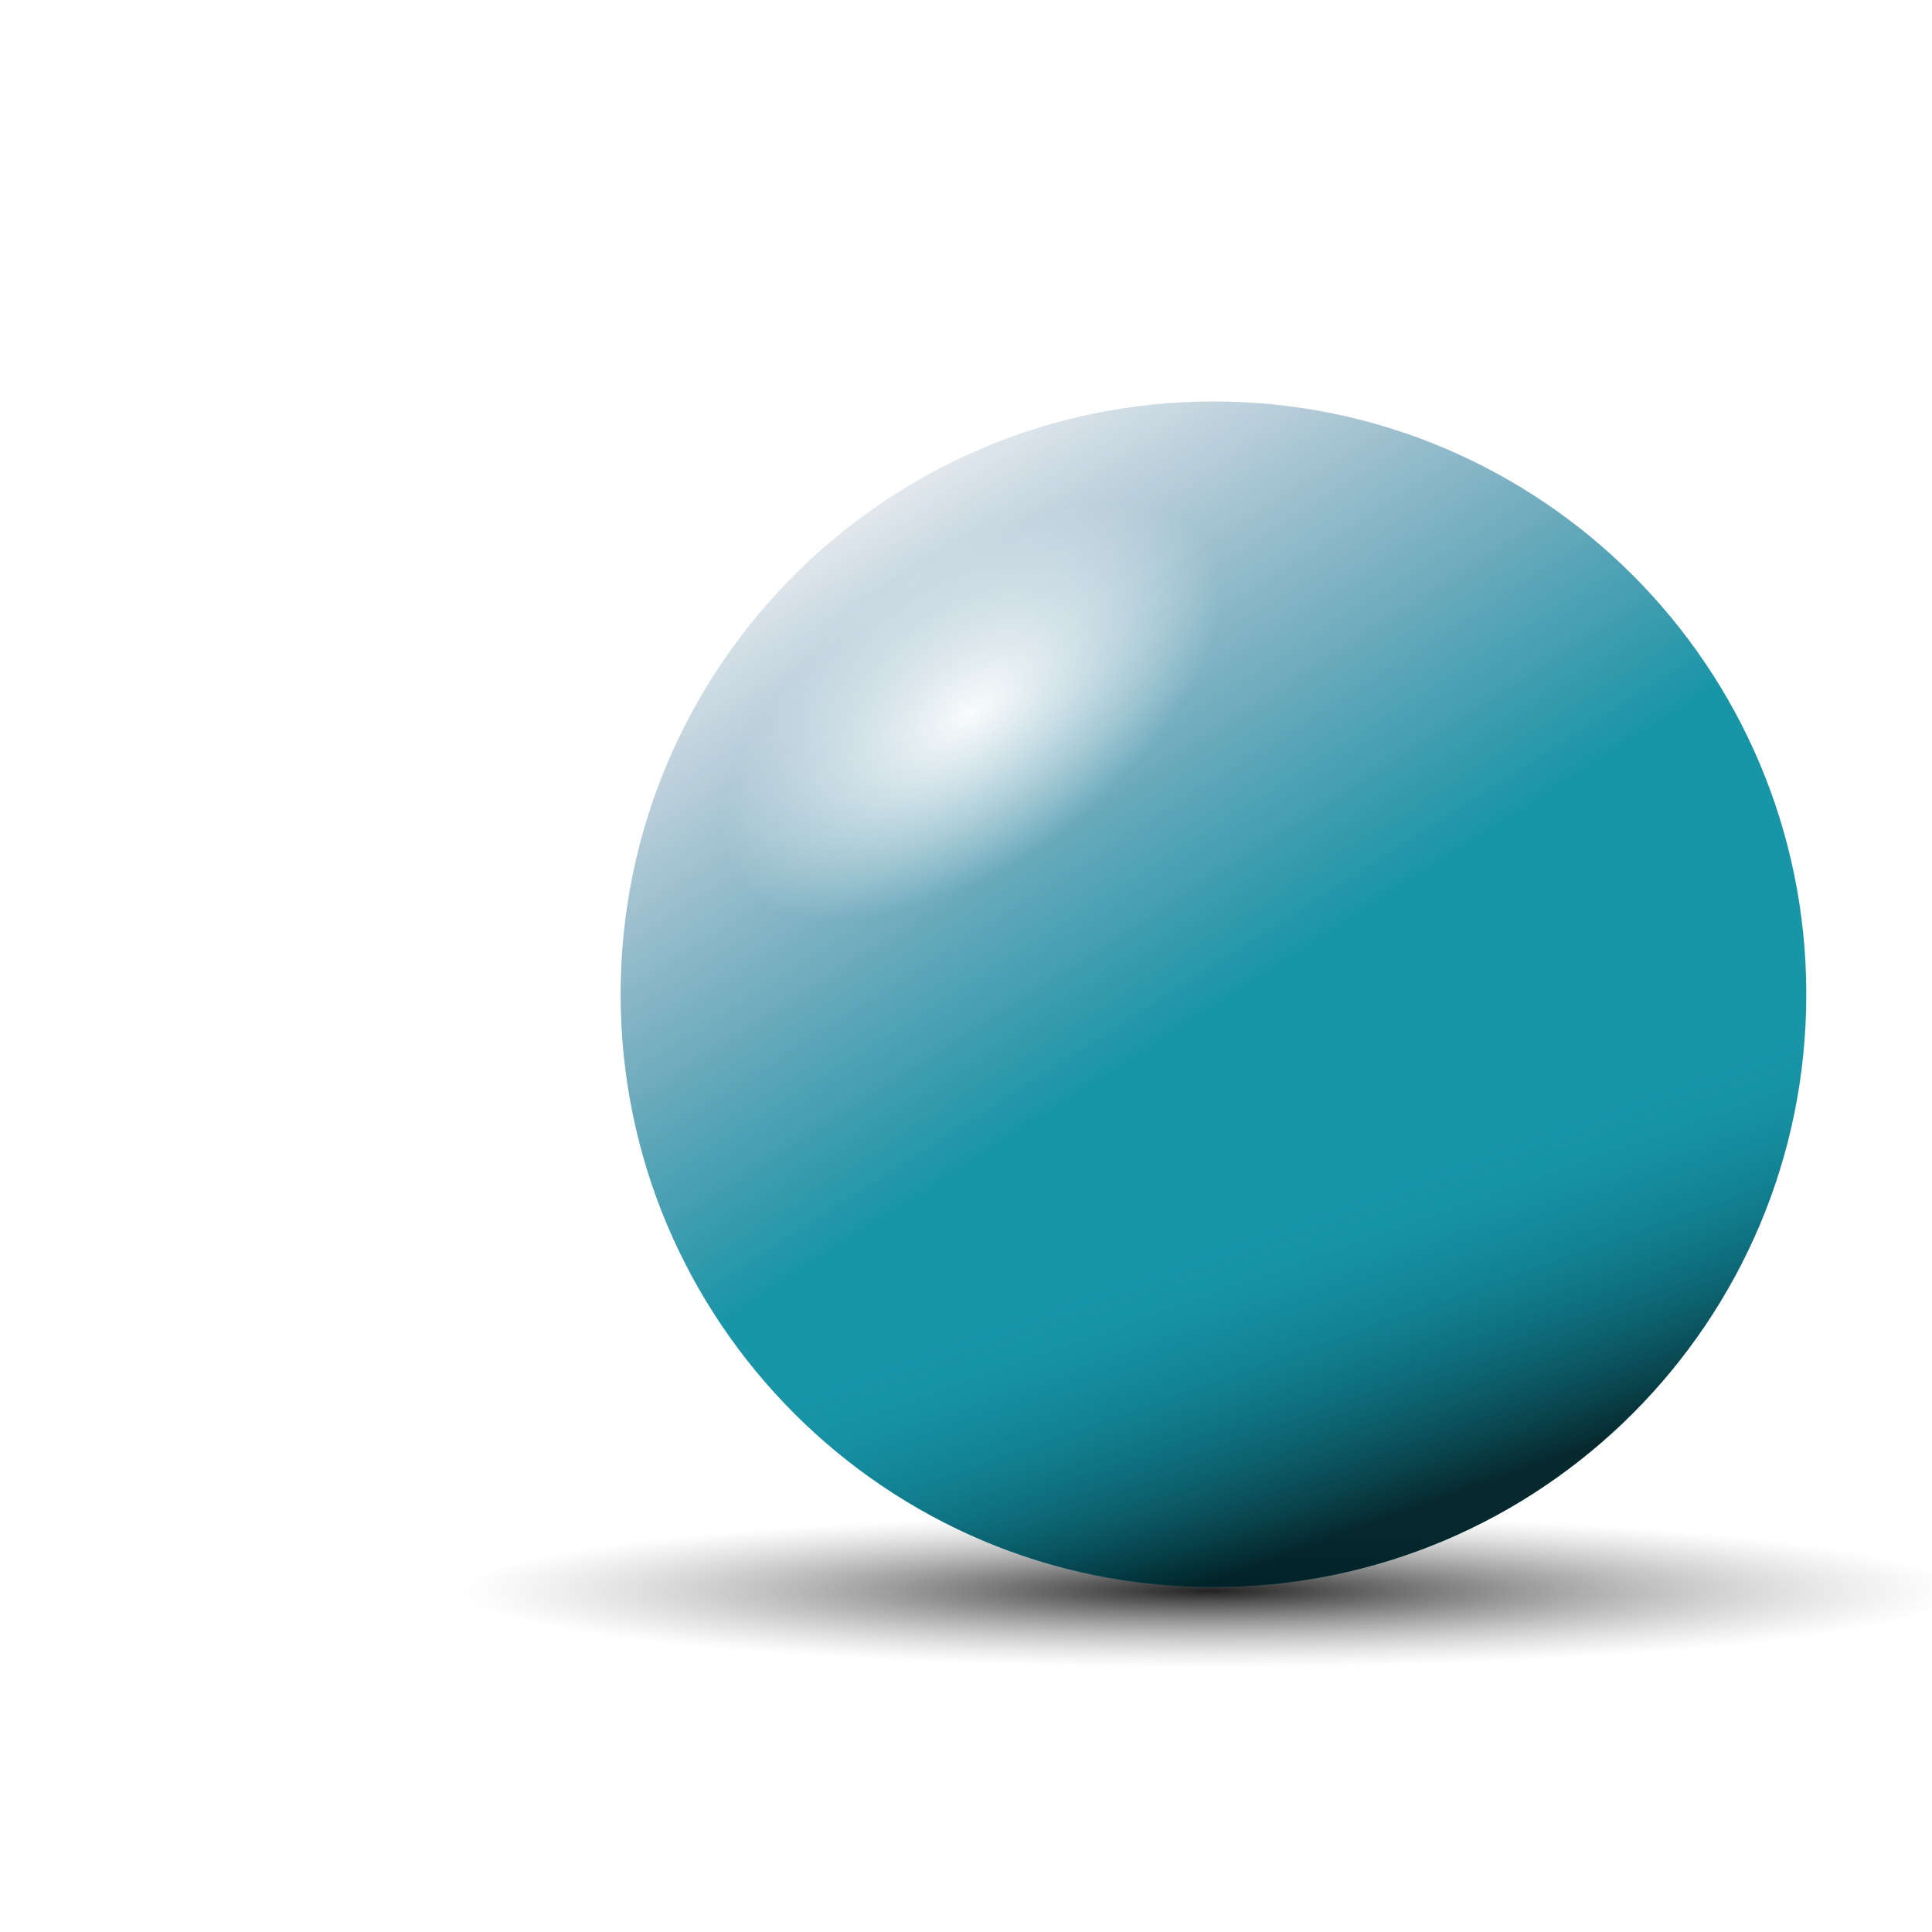
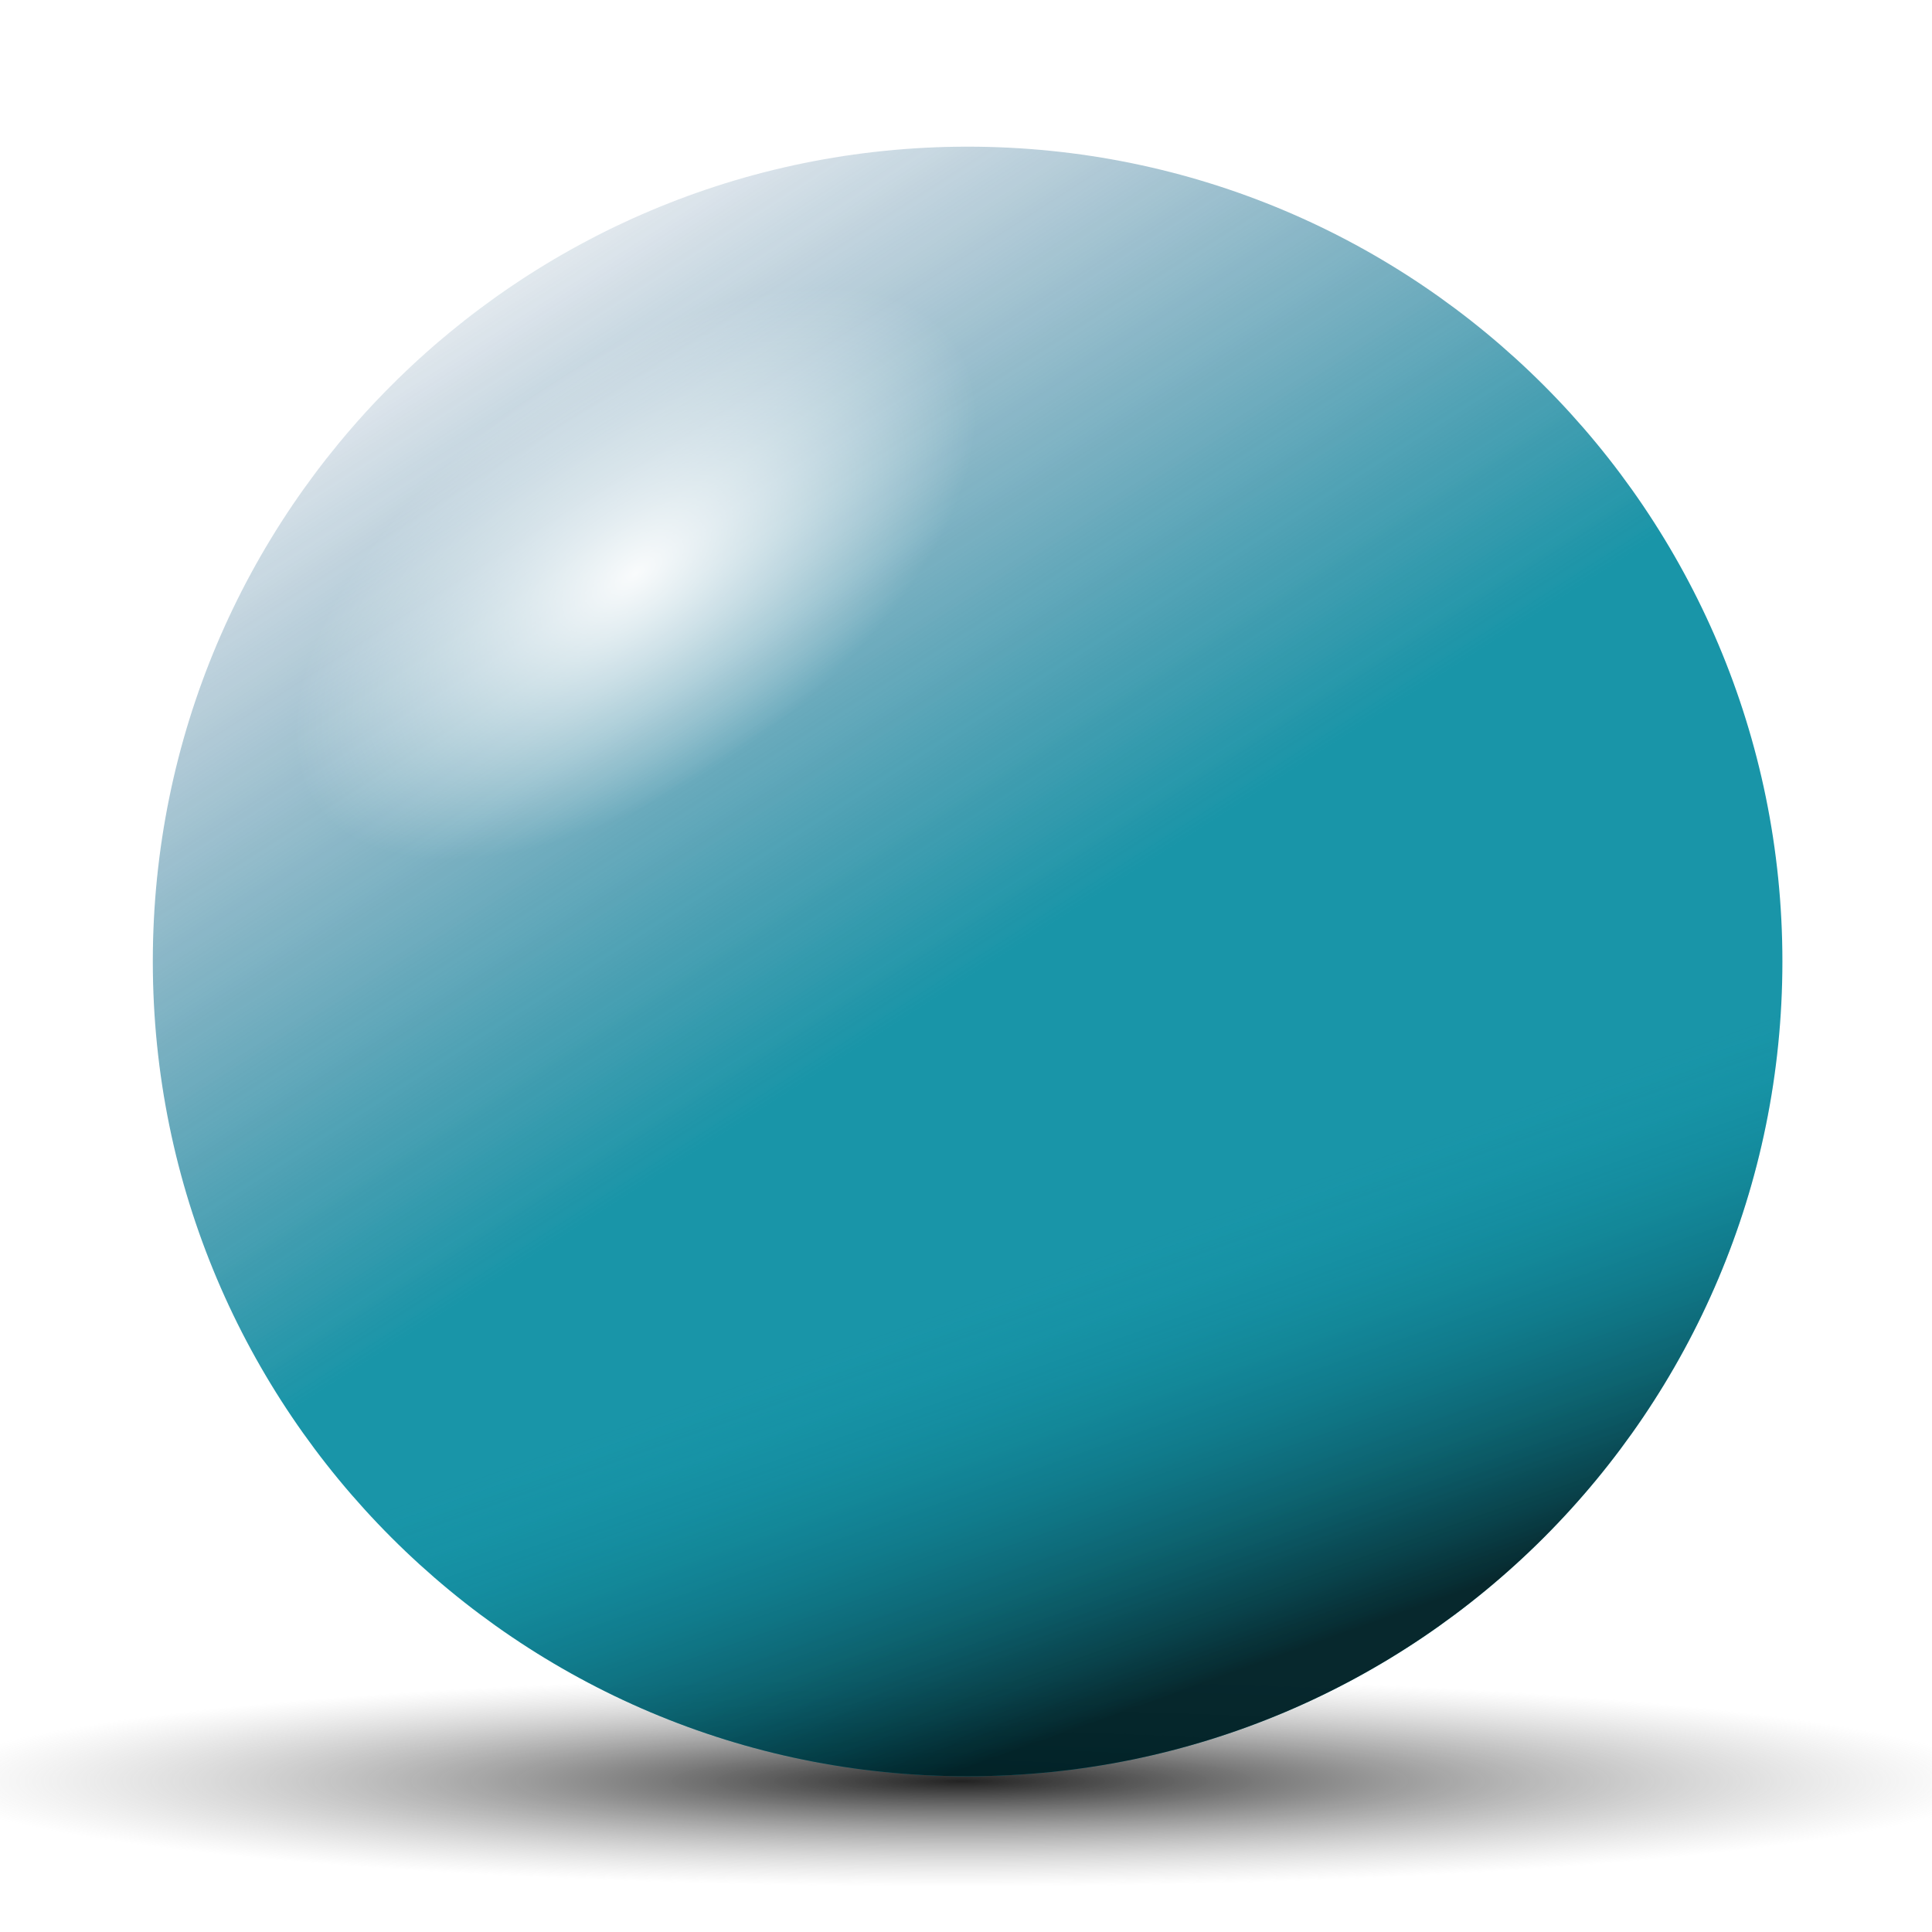
- <svg xmlns="http://www.w3.org/2000/svg" xmlns:xlink="http://www.w3.org/1999/xlink" height="48" width="48" version="1.0" id="svg2" enable-background="new">
+ <svg xmlns="http://www.w3.org/2000/svg" xmlns:xlink="http://www.w3.org/1999/xlink" height="26" width="26" version="1.0" id="svg2" style="enable-background:new">
  <defs id="defs20">
    <linearGradient id="linearGradient4429">
      <stop style="stop-color:#ffffff;stop-opacity:0.941" offset="0" id="stop4431" />
      <stop style="stop-color:#ffffff;stop-opacity:0;" offset="1" id="stop4433" />
    </linearGradient>
    <linearGradient id="linearGradient4410">
      <stop id="stop4412" offset="0" style="stop-color:#000000;stop-opacity:0.812" />
      <stop id="stop4414" offset="1" style="stop-color:#00899e;stop-opacity:0" />
    </linearGradient>
    <linearGradient id="linearGradient4263">
      <stop style="stop-color:#00899e;stop-opacity:1" offset="0" id="stop4404" />
      <stop style="stop-color:#224978;stop-opacity:0" offset="1" id="stop4406" />
    </linearGradient>
    <linearGradient id="linearGradient4171">
      <stop id="stop4354" offset="0" style="stop-color:#222222;stop-opacity:1" />
      <stop id="stop4356" offset="1" style="stop-color:#999999;stop-opacity:0;" />
    </linearGradient>
-     <radialGradient xlink:href="#linearGradient4171" id="radialGradient4177" cx="62.694" cy="249.766" fx="62.694" fy="249.766" r="18.407" gradientTransform="matrix(1.013941,0,0,0.1035912,-33.52575,13.64796)" gradientUnits="userSpaceOnUse" />
-     <linearGradient xlink:href="#linearGradient4263" id="linearGradient4193" x1="66.142" y1="236.71" x2="56.625" y2="221.825" gradientUnits="userSpaceOnUse" gradientTransform="translate(-36.05339,-211.6475)" />
-     <linearGradient xlink:href="#linearGradient4410" id="linearGradient4193-3" x1="66.649" y1="250.784" x2="63.997" y2="243.322" gradientUnits="userSpaceOnUse" gradientTransform="translate(-36.05339,-211.6475)" />
-     <radialGradient xlink:href="#linearGradient4429" id="radialGradient4437" cx="22.331" cy="16.008" fx="22.331" fy="16.008" r="2.5" gradientUnits="userSpaceOnUse" gradientTransform="matrix(2.309403,-1.684621,0.8768031,1.201986,-41.46466,36.07045)" />
+     <radialGradient xlink:href="#linearGradient4171" id="radialGradient4177" cx="62.694" cy="249.766" fx="62.694" fy="249.766" r="18.407" gradientTransform="matrix(0.7489656,0,0,0.07651944,-34.01319,26.4736)" gradientUnits="userSpaceOnUse" />
+     <linearGradient xlink:href="#linearGradient4263" id="linearGradient4193" x1="66.142" y1="236.71" x2="56.625" y2="221.825" gradientUnits="userSpaceOnUse" gradientTransform="matrix(0.7386677,0,0,0.7386677,-35.88028,-139.9449)" />
+     <linearGradient xlink:href="#linearGradient4410" id="linearGradient4193-3" x1="66.649" y1="250.784" x2="63.997" y2="243.322" gradientUnits="userSpaceOnUse" gradientTransform="matrix(0.7386677,0,0,0.7386677,-35.88028,-139.9449)" />
+     <radialGradient xlink:href="#linearGradient4429" id="radialGradient4437" cx="22.331" cy="16.008" fx="22.331" fy="16.008" r="2.5" gradientUnits="userSpaceOnUse" gradientTransform="matrix(1.705881,-1.244375,0.6476661,0.8878685,-39.87741,43.03637)" />
  </defs>
-   <g id="layer2">
-     <ellipse ry="1.907" rx="18.663" cy="39.522" cx="30.042" id="path4169" style="opacity:1;fill:url(#radialGradient4177);fill-opacity:1;stroke:none;stroke-width:4;stroke-linecap:butt;stroke-miterlimit:4;stroke-dasharray:none;stroke-dashoffset:0;stroke-opacity:1" />
-   </g>
-   <g id="layer3">
-     <circle r="14.729" cy="24.703" cx="30.148" id="path4183" style="opacity:0.9;fill:url(#linearGradient4193);fill-opacity:1;stroke:none;stroke-width:4;stroke-linecap:butt;stroke-miterlimit:4;stroke-dasharray:none;stroke-dashoffset:0;stroke-opacity:1" />
-   </g>
-   <g id="layer4">
-     <circle r="14.729" cy="24.703" cx="30.148" id="path4183-1" style="opacity:0.9;fill:url(#linearGradient4193-3);fill-opacity:1;stroke:none;stroke-width:4;stroke-linecap:butt;stroke-miterlimit:4;stroke-dasharray:none;stroke-dashoffset:0;stroke-opacity:1" />
-   </g>
-   <g id="layer5">
-     <rect style="opacity:1;fill:url(#radialGradient4437);fill-opacity:1;stroke:none;stroke-width:4;stroke-linecap:butt;stroke-miterlimit:4;stroke-dasharray:none;stroke-dashoffset:0;stroke-opacity:1" id="rect4427" width="14.262" height="14.262" x="17.011" y="10.563" rx="2.5" ry="2.5" />
+   <g id="layer2" transform="translate(0,-22)" />
+   <g id="layer3" transform="translate(0,-22)" />
+   <g id="layer4" transform="translate(0,-22)" />
+   <g id="layer5" transform="translate(0,-22)">
+     <g id="g4161" transform="matrix(1.007824,0,0,1.007824,-0.1012625,0.02781289)">
+       <ellipse style="opacity:1;fill:url(#radialGradient4177);fill-opacity:1;stroke:none;stroke-width:4;stroke-linecap:butt;stroke-miterlimit:4;stroke-dasharray:none;stroke-dashoffset:0;stroke-opacity:1;enable-background:new" id="path4169" cx="12.942" cy="45.586" rx="13.786" ry="1.408" />
+       <circle style="opacity:0.9;fill:url(#linearGradient4193);fill-opacity:1;stroke:none;stroke-width:4;stroke-linecap:butt;stroke-miterlimit:4;stroke-dasharray:none;stroke-dashoffset:0;stroke-opacity:1;enable-background:new" id="path4183" cx="13.021" cy="34.64" r="10.88" />
+       <circle style="opacity:0.9;fill:url(#linearGradient4193-3);fill-opacity:1;stroke:none;stroke-width:4;stroke-linecap:butt;stroke-miterlimit:4;stroke-dasharray:none;stroke-dashoffset:0;stroke-opacity:1;enable-background:new" id="path4183-1" cx="13.021" cy="34.64" r="10.88" />
+       <rect ry="1.847" rx="1.847" y="24.195" x="3.316" height="10.535" width="10.535" id="rect4427" style="opacity:1;fill:url(#radialGradient4437);fill-opacity:1;stroke:none;stroke-width:4;stroke-linecap:butt;stroke-miterlimit:4;stroke-dasharray:none;stroke-dashoffset:0;stroke-opacity:1" />
+     </g>
  </g>
</svg>
